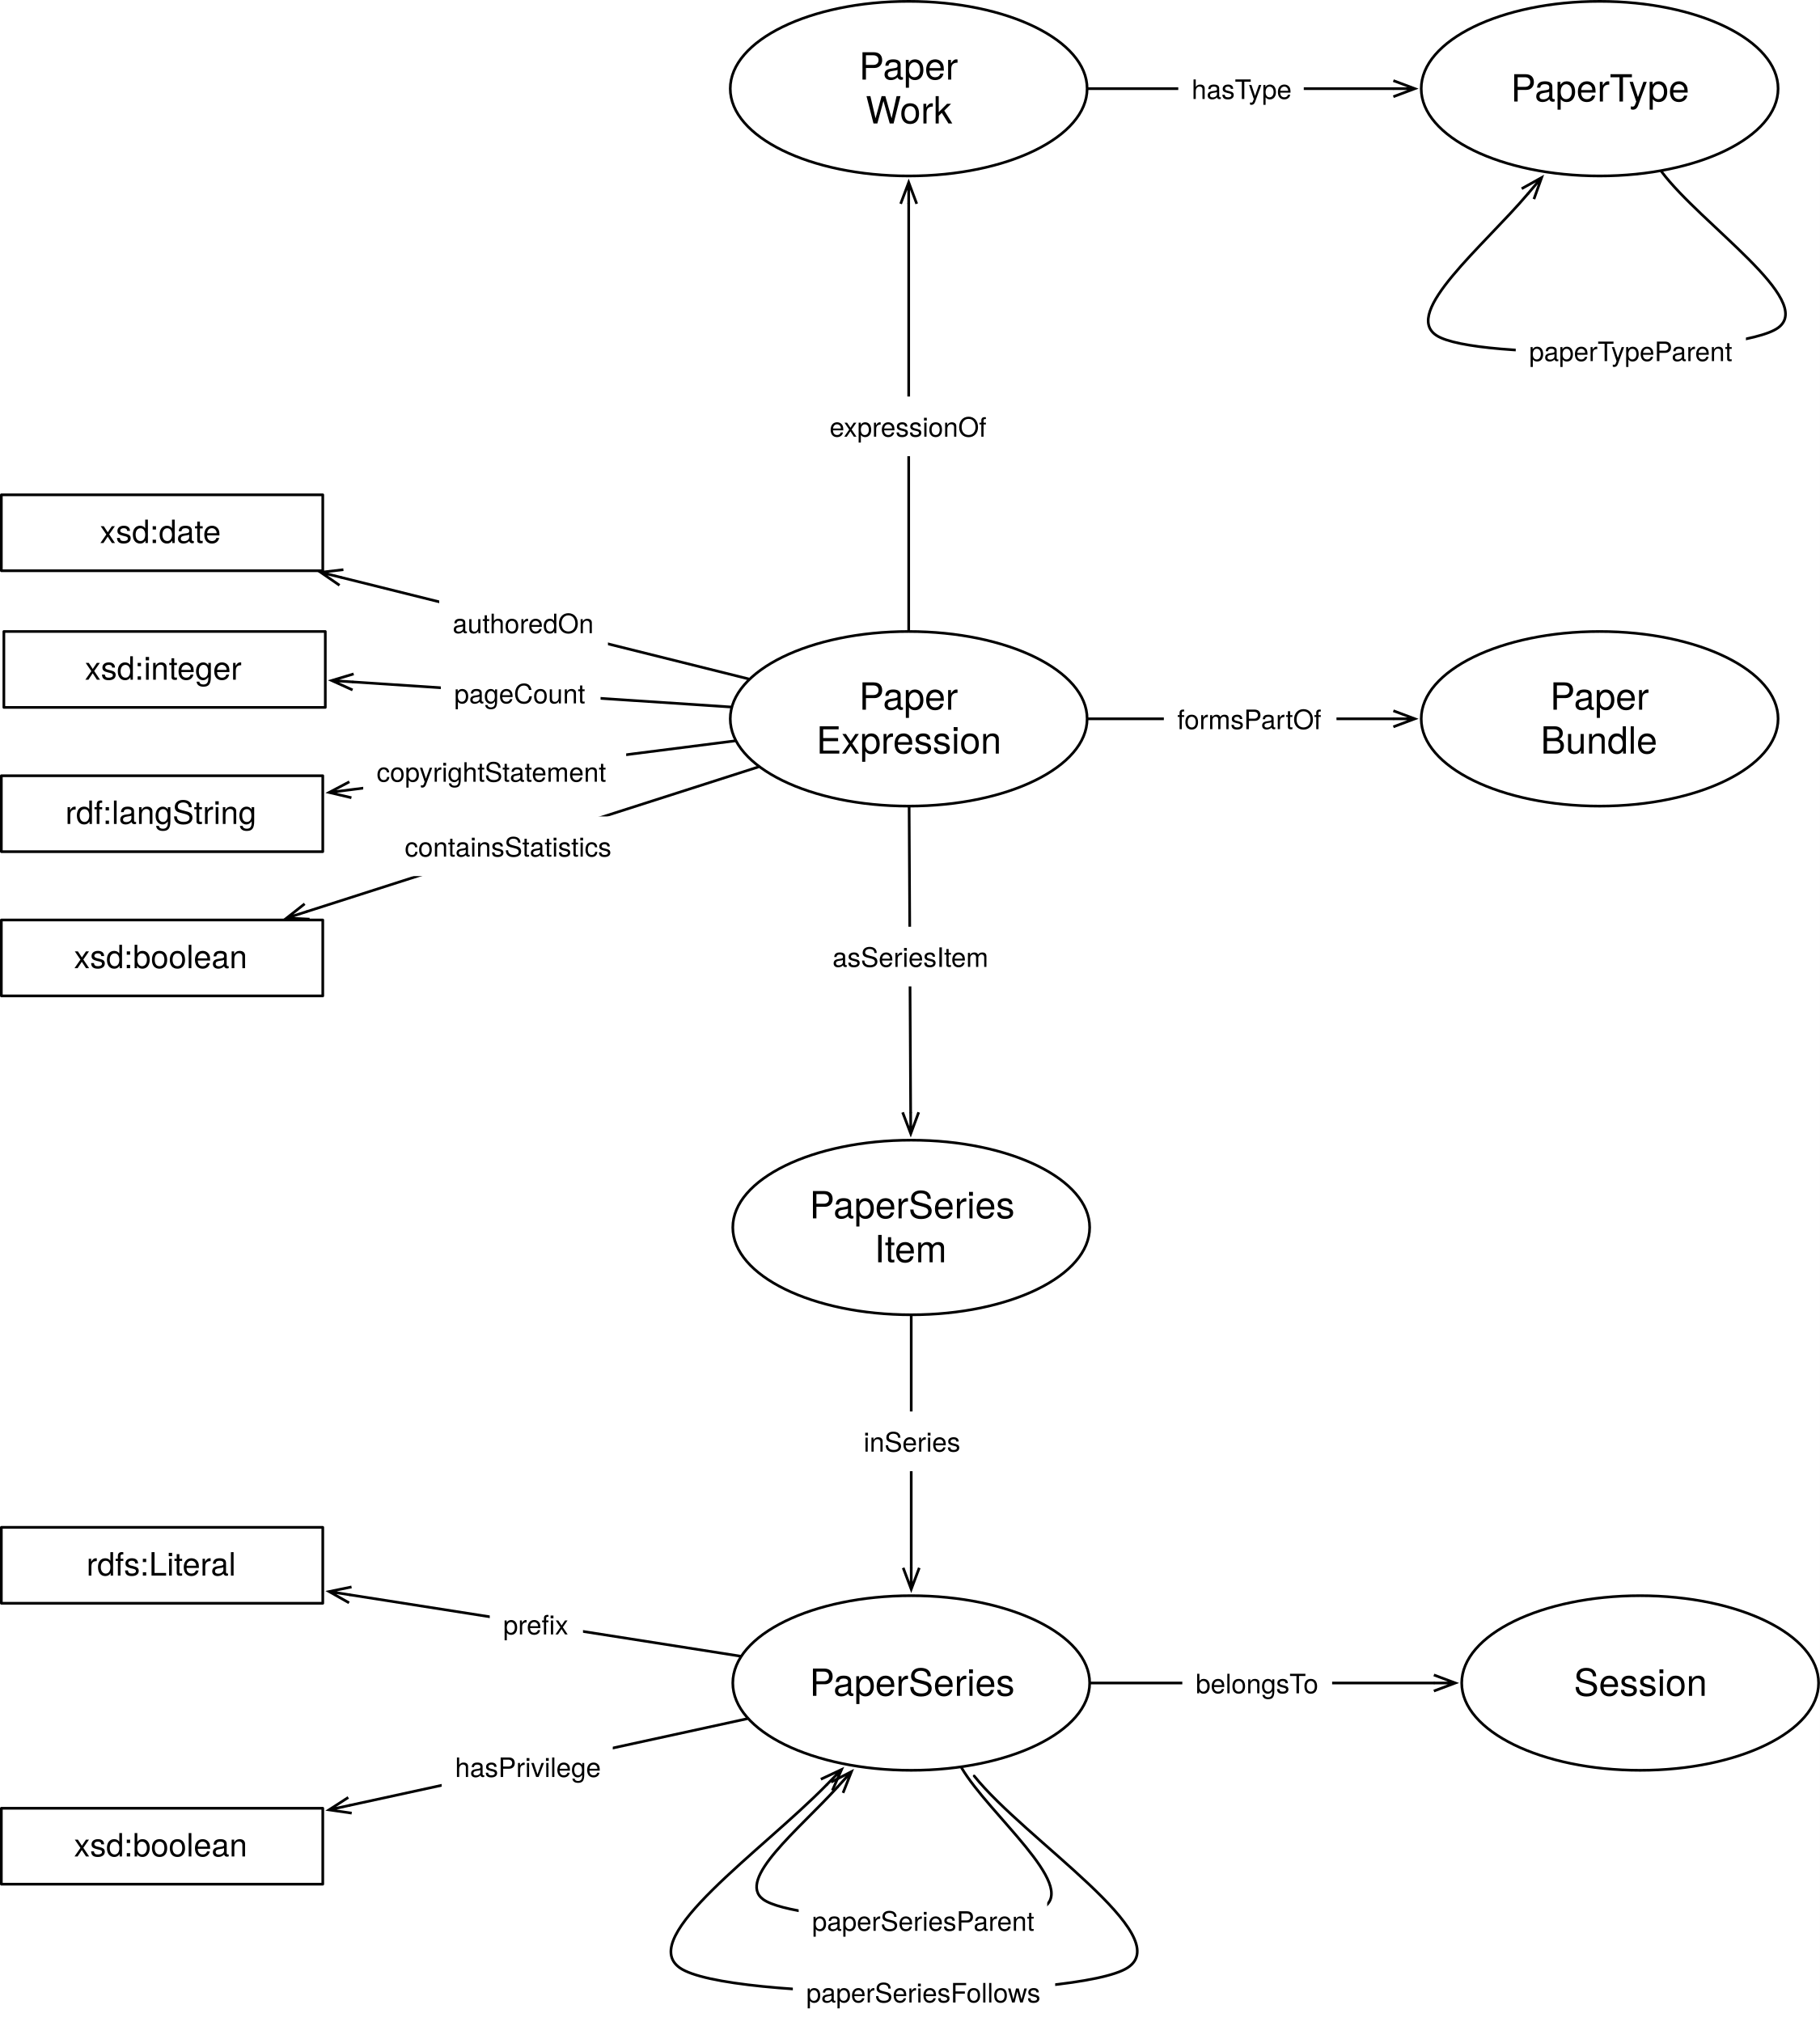
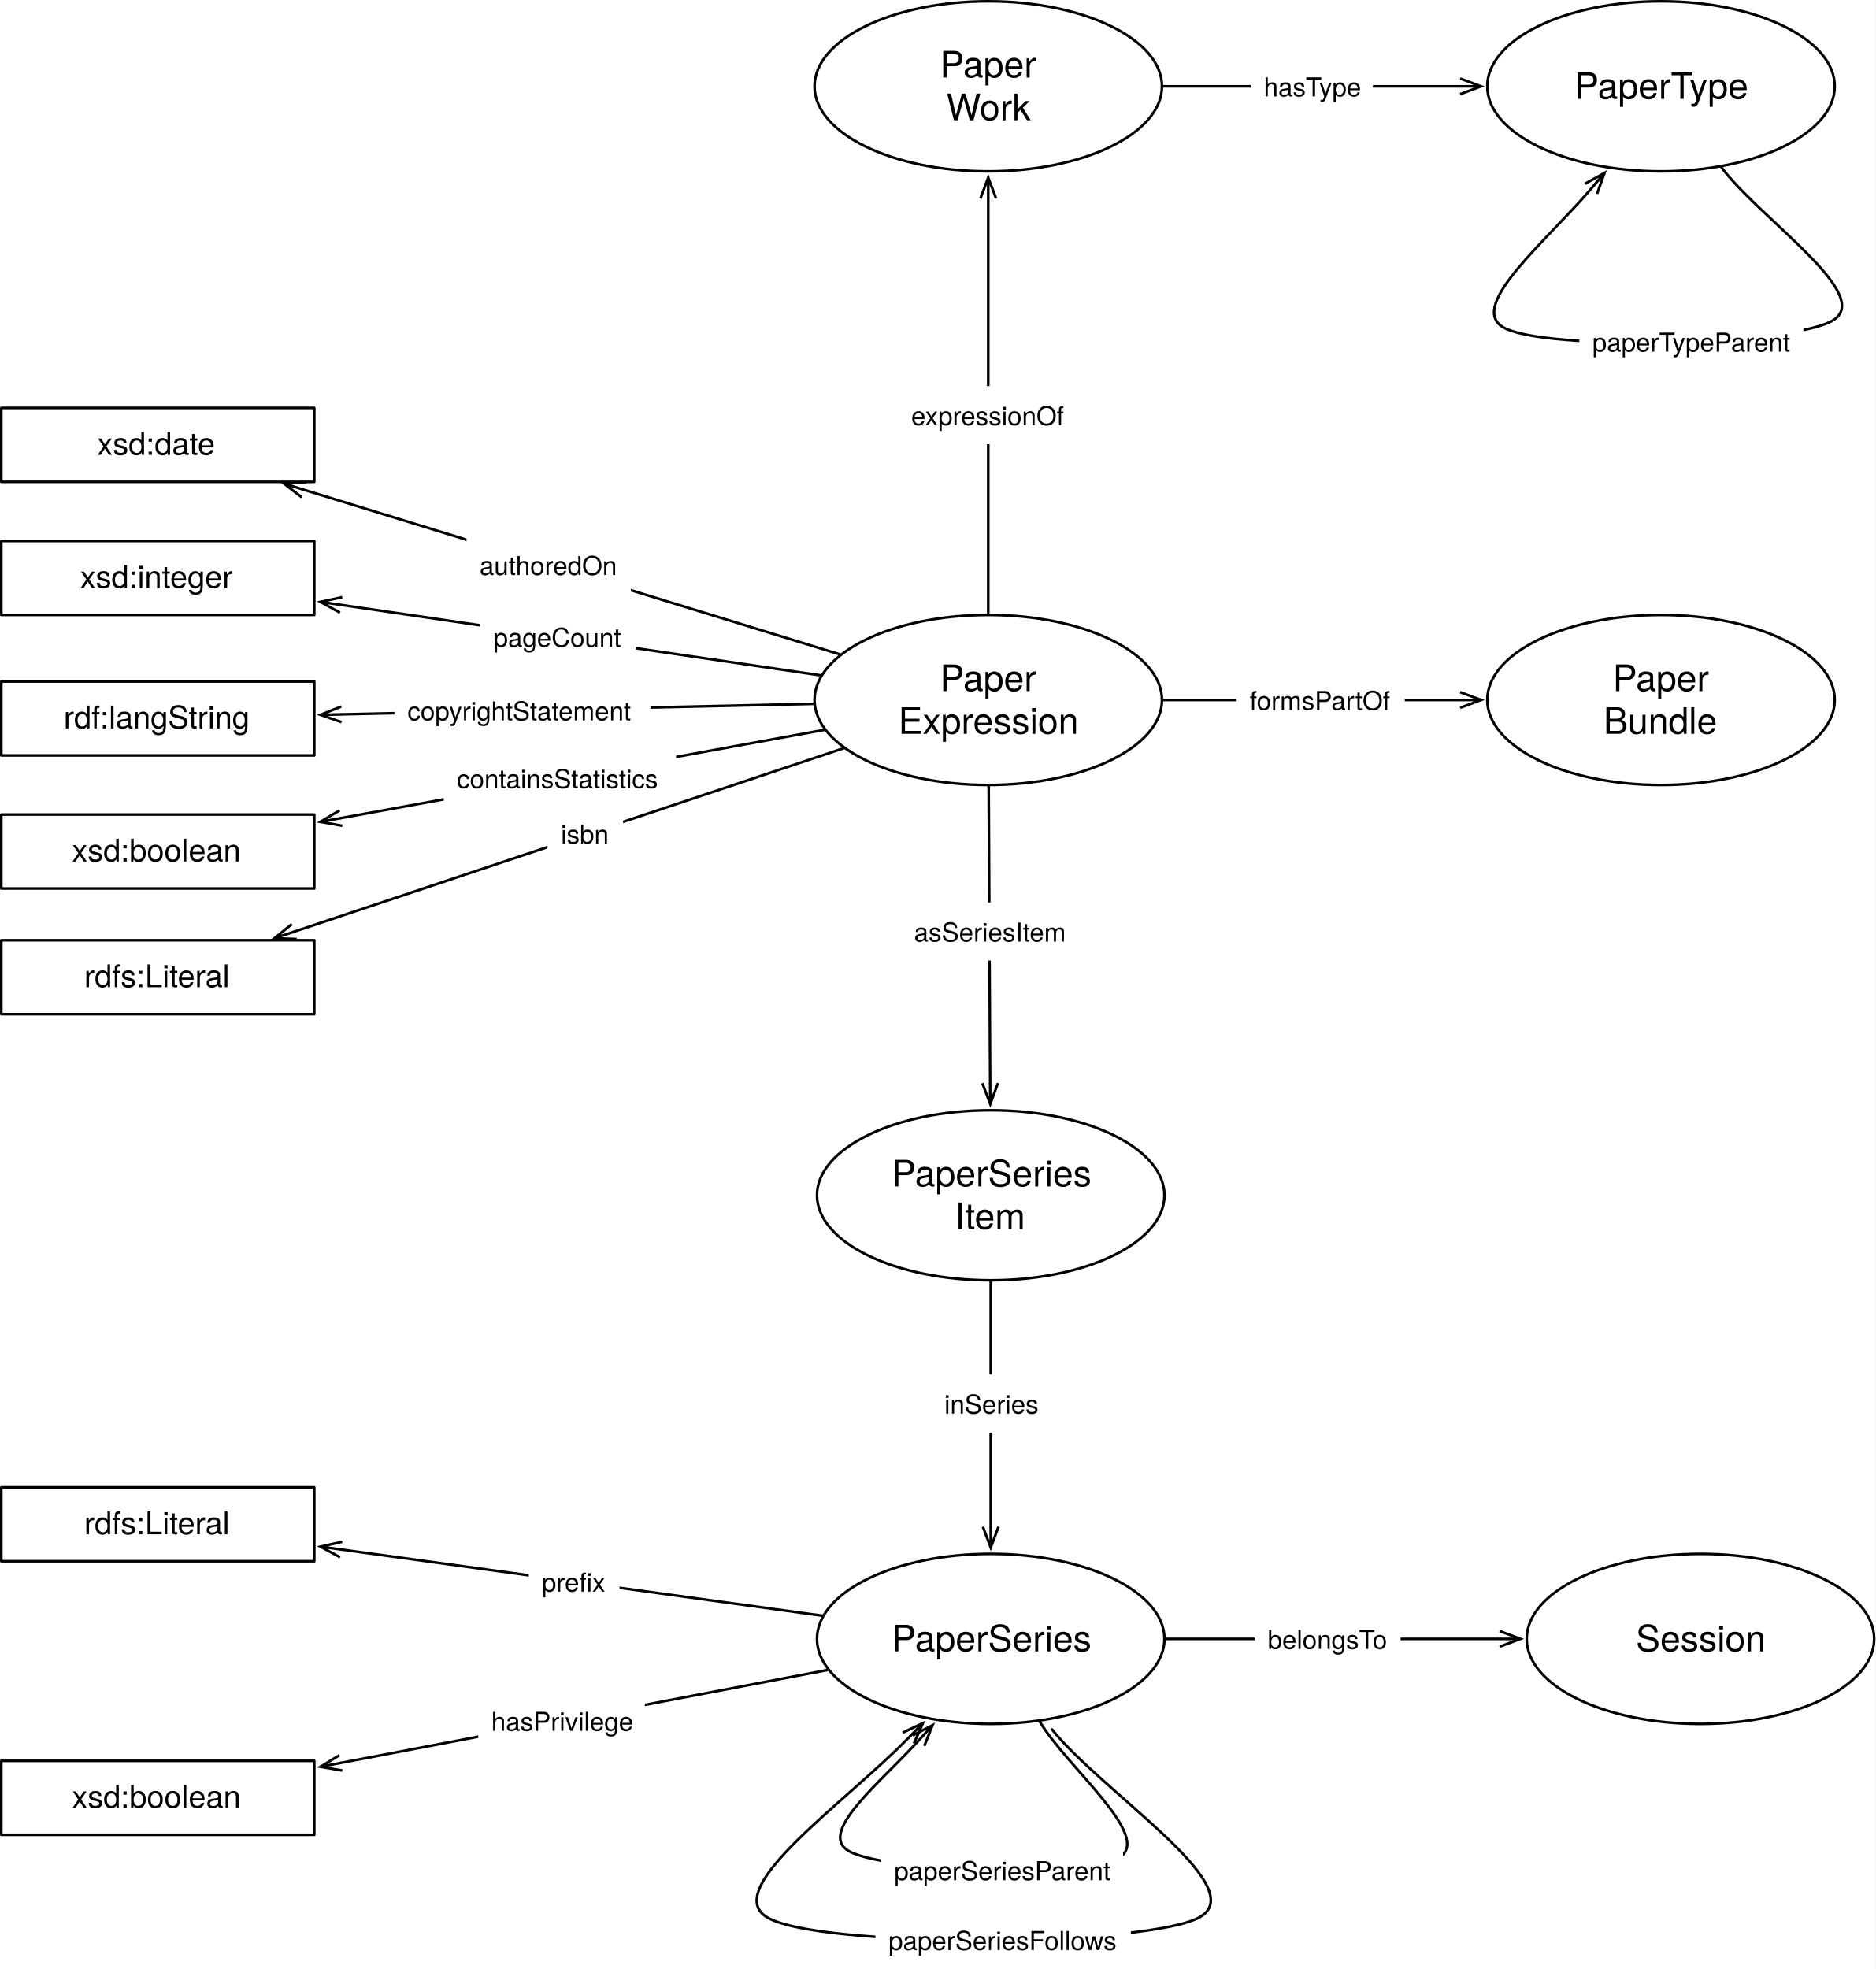
- <svg xmlns="http://www.w3.org/2000/svg" version="1.1" viewBox="248.949 475.72 679.425 754.949" width="679.425" height="754.949">
+ <svg xmlns="http://www.w3.org/2000/svg" version="1.1" viewBox="209.264 475.72 719.11 754.949" width="719.11" height="754.949">
  <defs>
    <marker orient="auto" overflow="visible" markerUnits="strokeWidth" id="StickArrow_Marker" stroke-linejoin="miter" stroke-miterlimit="10" viewBox="-1 -4 10 8" markerWidth="10" markerHeight="8" color="black">
      <g>
        <path d="M 8 0 L 0 0 M 0 -3 L 8 0 L 0 3" fill="none" stroke="currentColor" stroke-width="1" />
      </g>
    </marker>
  </defs>
-   <g id="Canvas_1" stroke="none" stroke-dasharray="none" fill="none" fill-opacity="1" stroke-opacity="1">
-     <rect fill="white" x="248.949" y="475.72" width="679.425" height="754.949" />
+   <g id="Canvas_1" stroke="none" fill-opacity="1" stroke-opacity="1" stroke-dasharray="none" fill="none">
+     <rect fill="white" x="209.264" y="475.72" width="719.11" height="754.949" />
    <g id="Canvas_1_Layer_1">
      <g id="Graphic_228">
        <ellipse cx="589.134" cy="934.016" rx="66.614" ry="32.598" fill="white" />
        <ellipse cx="589.134" cy="934.016" rx="66.614" ry="32.598" stroke="black" stroke-linecap="round" stroke-linejoin="round" stroke-width="1" />
        <text transform="translate(540.8425 917.6237)" fill="black">
          <tspan font-family="Helvetica Neue" font-size="14" fill="black" x="10.316" y="13">PaperSeries</tspan>
          <tspan font-family="Helvetica Neue" font-size="14" fill="black" x="34.543" y="29.392">Item</tspan>
        </text>
      </g>
      <g id="Line_259">
        <line x1="588.354" y1="777.193" x2="588.92" y2="891.018" marker-end="url(#StickArrow_Marker)" stroke="black" stroke-linecap="round" stroke-linejoin="round" stroke-width="1" />
      </g>
      <g id="Graphic_258">
        <rect x="554.741" y="821.728" width="67.78" height="22.28" fill="white" />
        <text transform="translate(559.7406 826.7283)" fill="black">
          <tspan font-family="Helvetica Neue" font-size="10" fill="black" x="0" y="10">asSeriesItem</tspan>
        </text>
      </g>
      <g id="Graphic_304">
        <ellipse cx="846.142" cy="744.095" rx="66.614" ry="32.598" fill="white" />
        <ellipse cx="846.142" cy="744.095" rx="66.614" ry="32.598" stroke="black" stroke-linecap="round" stroke-linejoin="round" stroke-width="1" />
        <text transform="translate(797.8504 727.7025)" fill="black">
          <tspan font-family="Helvetica Neue" font-size="14" fill="black" x="29.755" y="13">Paper</tspan>
          <tspan font-family="Helvetica Neue" font-size="14" fill="black" x="26.248" y="29.392">Bundle</tspan>
        </text>
      </g>
      <g id="Line_306">
        <line x1="655.303" y1="744.095" x2="769.128" y2="744.095" marker-end="url(#StickArrow_Marker)" stroke="black" stroke-linecap="round" stroke-linejoin="round" stroke-width="1" />
      </g>
      <g id="Graphic_305">
        <rect x="683.443" y="732.955" width="64.45" height="22.28" fill="white" />
        <text transform="translate(688.4426 737.9545)" fill="black">
          <tspan font-family="Helvetica Neue" font-size="10" fill="black" x="3659295e-19" y="10">formsPartOf</tspan>
        </text>
      </g>
      <g id="Graphic_361">
        <ellipse cx="846.142" cy="508.819" rx="66.614" ry="32.598" fill="white" />
        <ellipse cx="846.142" cy="508.819" rx="66.614" ry="32.598" stroke="black" stroke-linecap="round" stroke-linejoin="round" stroke-width="1" />
        <text transform="translate(797.8504 500.6229)" fill="black">
          <tspan font-family="Helvetica Neue" font-size="14" fill="black" x="15.104" y="13">PaperType</tspan>
        </text>
      </g>
      <g id="Line_363">
        <line x1="655.303" y1="508.819" x2="769.128" y2="508.819" marker-end="url(#StickArrow_Marker)" stroke="black" stroke-linecap="round" stroke-linejoin="round" stroke-width="1" />
      </g>
      <g id="Graphic_362">
        <rect x="688.825" y="497.679" width="46.86" height="22.28" fill="white" />
        <text transform="translate(693.8252 502.6789)" fill="black">
          <tspan font-family="Helvetica Neue" font-size="10" fill="black" x="29132252e-20" y="10">hasType</tspan>
        </text>
      </g>
      <g id="Graphic_364">
        <ellipse cx="589.134" cy="1104.094" rx="66.614" ry="32.598" fill="white" />
        <ellipse cx="589.134" cy="1104.094" rx="66.614" ry="32.598" stroke="black" stroke-linecap="round" stroke-linejoin="round" stroke-width="1" />
        <text transform="translate(540.8425 1095.899)" fill="black">
          <tspan font-family="Helvetica Neue" font-size="14" fill="black" x="10.316" y="13">PaperSeries</tspan>
        </text>
      </g>
      <g id="Line_366">
        <line x1="589.134" y1="967.114" x2="589.134" y2="1061.096" marker-end="url(#StickArrow_Marker)" stroke="black" stroke-linecap="round" stroke-linejoin="round" stroke-width="1" />
      </g>
      <g id="Graphic_365">
        <rect x="566.359" y="1002.721" width="45.55" height="22.28" fill="white" />
        <text transform="translate(571.3589 1007.721)" fill="black">
          <tspan font-family="Helvetica Neue" font-size="10" fill="black" x="0" y="10">inSeries</tspan>
        </text>
      </g>
      <g id="Line_368">
        <path d="M 607.964 1135.836 C 618.221 1153.128 651.09 1179.543 638.74 1187.716 C 626.39 1195.89 545.698 1193.596 533.858 1184.882 C 523.757 1177.447 547.316 1158.696 561.456 1143.113" marker-end="url(#StickArrow_Marker)" stroke="black" stroke-linecap="round" stroke-linejoin="round" stroke-width="1" />
      </g>
      <g id="Graphic_367">
        <rect x="547.111" y="1181.624" width="92.78" height="22.28" fill="white" />
        <text transform="translate(552.1108 1186.624)" fill="black">
          <tspan font-family="Helvetica Neue" font-size="10" fill="black" x="0" y="10">paperSeriesParent</tspan>
        </text>
      </g>
      <g id="Line_370">
        <path d="M 612.636 1138.813 C 631.729 1162.671 688.246 1198.465 669.921 1210.394 C 651.597 1222.323 520.299 1222.995 502.677 1210.394 C 486.699 1198.967 533.408 1166.814 557.541 1142.127" marker-end="url(#StickArrow_Marker)" stroke="black" stroke-linecap="round" stroke-linejoin="round" stroke-width="1" />
      </g>
      <g id="Graphic_369">
        <rect x="544.936" y="1208.389" width="97.94" height="22.28" fill="white" />
        <text transform="translate(549.9364 1213.389)" fill="black">
          <tspan font-family="Helvetica Neue" font-size="10" fill="black" x="0" y="10">paperSeriesFollows</tspan>
        </text>
      </g>
      <g id="Line_372">
        <path d="M 869.291 539.849 C 883.778 559.267 926.77 587.928 912.756 598.11 C 898.742 608.292 799.764 610.586 785.197 600.945 C 772.415 592.485 802.672 567.72 819.319 548.112" marker-end="url(#StickArrow_Marker)" stroke="black" stroke-linecap="round" stroke-linejoin="round" stroke-width="1" />
      </g>
      <g id="Graphic_371">
        <rect x="814.813" y="595.55" width="85.94" height="22.28" fill="white" />
        <text transform="translate(819.8133 600.5499)" fill="black">
          <tspan font-family="Helvetica Neue" font-size="10" fill="black" x="0" y="10">paperTypeParent</tspan>
        </text>
      </g>
      <g id="Graphic_373">
        <ellipse cx="861.26" cy="1104.094" rx="66.614" ry="32.598" fill="white" />
        <ellipse cx="861.26" cy="1104.094" rx="66.614" ry="32.598" stroke="black" stroke-linecap="round" stroke-linejoin="round" stroke-width="1" />
        <text transform="translate(812.9685 1095.899)" fill="black">
          <tspan font-family="Helvetica Neue" font-size="14" fill="black" x="23.532" y="13">Session</tspan>
        </text>
      </g>
      <g id="Line_375">
        <line x1="656.248" y1="1104.094" x2="784.246" y2="1104.094" marker-end="url(#StickArrow_Marker)" stroke="black" stroke-linecap="round" stroke-linejoin="round" stroke-width="1" />
      </g>
      <g id="Graphic_374">
        <rect x="690.336" y="1092.955" width="55.93" height="22.28" fill="white" />
        <text transform="translate(695.3363 1097.955)" fill="black">
          <tspan font-family="Helvetica Neue" font-size="10" fill="black" x="14210855e-20" y="10">belongsTo</tspan>
        </text>
      </g>
      <g id="Graphic_384">
-         <rect x="249.449" y="1045.984" width="120" height="28.346" fill="white" />
-         <rect x="249.449" y="1045.984" width="120" height="28.346" stroke="black" stroke-linecap="round" stroke-linejoin="round" stroke-width="1" />
-         <text transform="translate(254.4488 1052.989)" fill="black">
+         <rect x="209.764" y="1045.984" width="120" height="28.346" fill="white" />
+         <rect x="209.764" y="1045.984" width="120" height="28.346" stroke="black" stroke-linecap="round" stroke-linejoin="round" stroke-width="1" />
+         <text transform="translate(214.7638 1052.989)" fill="black">
          <tspan font-family="Helvetica Neue" font-size="12" fill="black" x="26.776" y="11">rdfs:Literal</tspan>
        </text>
      </g>
      <g id="Line_383">
-         <line x1="525.2" y1="1094.051" x2="379.723" y2="1071.197" marker-end="url(#StickArrow_Marker)" stroke="black" stroke-linecap="round" stroke-linejoin="round" stroke-width="1" />
+         <line x1="524.499" y1="1095.202" x2="340.067" y2="1069.829" marker-end="url(#StickArrow_Marker)" stroke="black" stroke-linecap="round" stroke-linejoin="round" stroke-width="1" />
      </g>
      <g id="Graphic_382">
-         <rect x="431.786" y="1070.97" width="34.81" height="22.28" fill="white" />
-         <text transform="translate(436.7859 1075.97)" fill="black">
+         <rect x="412" y="1070.98" width="34.81" height="22.28" fill="white" />
+         <text transform="translate(416.9998 1075.98)" fill="black">
          <tspan font-family="Helvetica Neue" font-size="10" fill="black" x="6554757e-19" y="10">prefix</tspan>
        </text>
      </g>
      <g id="Graphic_387">
-         <rect x="249.449" y="1150.866" width="120" height="28.346" fill="white" />
-         <rect x="249.449" y="1150.866" width="120" height="28.346" stroke="black" stroke-linecap="round" stroke-linejoin="round" stroke-width="1" />
-         <text transform="translate(254.4488 1157.871)" fill="black">
+         <rect x="209.764" y="1150.866" width="120" height="28.346" fill="white" />
+         <rect x="209.764" y="1150.866" width="120" height="28.346" stroke="black" stroke-linecap="round" stroke-linejoin="round" stroke-width="1" />
+         <text transform="translate(214.7638 1157.871)" fill="black">
          <tspan font-family="Helvetica Neue" font-size="12" fill="black" x="22.108" y="11">xsd:boolean</tspan>
        </text>
      </g>
      <g id="Line_386">
-         <line x1="527.775" y1="1117.465" x2="379.61" y2="1149.751" marker-end="url(#StickArrow_Marker)" stroke="black" stroke-linecap="round" stroke-linejoin="round" stroke-width="1" />
+         <line x1="526.565" y1="1116.034" x2="339.979" y2="1151.64" marker-end="url(#StickArrow_Marker)" stroke="black" stroke-linecap="round" stroke-linejoin="round" stroke-width="1" />
      </g>
      <g id="Graphic_385">
-         <rect x="413.835" y="1124.193" width="63.88" height="22.28" fill="white" />
-         <text transform="translate(418.8347 1129.193)" fill="black">
+         <rect x="392.637" y="1124.357" width="63.88" height="22.28" fill="white" />
+         <text transform="translate(397.6372 1129.357)" fill="black">
          <tspan font-family="Helvetica Neue" font-size="10" fill="black" x="50803806e-20" y="10">hasPrivilege</tspan>
        </text>
      </g>
      <g id="Graphic_390">
-         <rect x="249.449" y="660.472" width="120" height="28.346" fill="white" />
-         <rect x="249.449" y="660.472" width="120" height="28.346" stroke="black" stroke-linecap="round" stroke-linejoin="round" stroke-width="1" />
-         <text transform="translate(254.4488 667.4777)" fill="black">
+         <rect x="209.764" y="632.126" width="120" height="28.346" fill="white" />
+         <rect x="209.764" y="632.126" width="120" height="28.346" stroke="black" stroke-linecap="round" stroke-linejoin="round" stroke-width="1" />
+         <text transform="translate(214.7638 639.1312)" fill="black">
          <tspan font-family="Helvetica Neue" font-size="12" fill="black" x="31.774" y="11">xsd:date</tspan>
        </text>
      </g>
      <g id="Line_389">
-         <line x1="528.325" y1="729.179" x2="376.426" y2="691.333" marker-end="url(#StickArrow_Marker)" stroke="black" stroke-linecap="round" stroke-linejoin="round" stroke-width="1" />
+         <line x1="531.276" y1="726.615" x2="325.854" y2="663.526" marker-end="url(#StickArrow_Marker)" stroke="black" stroke-linecap="round" stroke-linejoin="round" stroke-width="1" />
      </g>
      <g id="Graphic_388">
-         <rect x="412.924" y="697.134" width="62.99" height="22.28" fill="white" />
-         <text transform="translate(417.9241 702.1339)" fill="black">
+         <rect x="388.143" y="681.189" width="62.99" height="22.28" fill="white" />
+         <text transform="translate(393.1428 686.1888)" fill="black">
          <tspan font-family="Helvetica Neue" font-size="10" fill="black" x="7993606e-19" y="10">authoredOn</tspan>
        </text>
      </g>
      <g id="Graphic_391">
-         <rect x="249.449" y="765.354" width="120" height="28.346" fill="white" />
-         <rect x="249.449" y="765.354" width="120" height="28.346" stroke="black" stroke-linecap="round" stroke-linejoin="round" stroke-width="1" />
-         <text transform="translate(254.4488 772.3596)" fill="black">
+         <rect x="209.764" y="737.008" width="120" height="28.346" fill="white" />
+         <rect x="209.764" y="737.008" width="120" height="28.346" stroke="black" stroke-linecap="round" stroke-linejoin="round" stroke-width="1" />
+         <text transform="translate(214.7638 744.0131)" fill="black">
          <tspan font-family="Helvetica Neue" font-size="12" fill="black" x="18.886" y="11">rdf:langString</tspan>
        </text>
      </g>
      <g id="Line_393">
-         <line x1="523.208" y1="752.355" x2="379.766" y2="770.589" marker-end="url(#StickArrow_Marker)" stroke="black" stroke-linecap="round" stroke-linejoin="round" stroke-width="1" />
+         <line x1="521.143" y1="745.587" x2="340.161" y2="749.614" marker-end="url(#StickArrow_Marker)" stroke="black" stroke-linecap="round" stroke-linejoin="round" stroke-width="1" />
      </g>
      <g id="Graphic_392">
-         <rect x="384.55" y="752.601" width="98.17" height="22.28" fill="white" />
-         <text transform="translate(389.5495 757.6012)" fill="black">
+         <rect x="360.5" y="736.929" width="98.17" height="22.28" fill="white" />
+         <text transform="translate(365.5 741.9293)" fill="black">
          <tspan font-family="Helvetica Neue" font-size="10" fill="black" x="0" y="10">copyrightStatement</tspan>
        </text>
      </g>
      <g id="Graphic_394">
-         <rect x="250.394" y="711.496" width="120" height="28.346" fill="white" />
-         <rect x="250.394" y="711.496" width="120" height="28.346" stroke="black" stroke-linecap="round" stroke-linejoin="round" stroke-width="1" />
-         <text transform="translate(255.3937 718.5013)" fill="black">
+         <rect x="209.764" y="683.15" width="120" height="28.346" fill="white" />
+         <rect x="209.764" y="683.15" width="120" height="28.346" stroke="black" stroke-linecap="round" stroke-linejoin="round" stroke-width="1" />
+         <text transform="translate(214.7638 690.1548)" fill="black">
          <tspan font-family="Helvetica Neue" font-size="12" fill="black" x="25.222" y="11">xsd:integer</tspan>
        </text>
      </g>
      <g id="Line_396">
-         <line x1="521.676" y1="739.683" x2="380.771" y2="730.337" marker-end="url(#StickArrow_Marker)" stroke="black" stroke-linecap="round" stroke-linejoin="round" stroke-width="1" />
+         <line x1="523.88" y1="734.649" x2="340.053" y2="707.647" marker-end="url(#StickArrow_Marker)" stroke="black" stroke-linecap="round" stroke-linejoin="round" stroke-width="1" />
      </g>
      <g id="Graphic_395">
-         <rect x="413.52" y="723.347" width="59.64" height="22.28" fill="white" />
-         <text transform="translate(418.5204 728.3472)" fill="black">
+         <rect x="393.469" y="708.733" width="59.64" height="22.28" fill="white" />
+         <text transform="translate(398.469 713.7333)" fill="black">
          <tspan font-family="Helvetica Neue" font-size="10" fill="black" x="0" y="10">pageCount</tspan>
        </text>
      </g>
      <g id="Graphic_397">
-         <rect x="249.449" y="819.213" width="120" height="28.346" fill="white" />
-         <rect x="249.449" y="819.213" width="120" height="28.346" stroke="black" stroke-linecap="round" stroke-linejoin="round" stroke-width="1" />
-         <text transform="translate(254.4488 826.2178)" fill="black">
+         <rect x="209.764" y="788.032" width="120" height="28.346" fill="white" />
+         <rect x="209.764" y="788.032" width="120" height="28.346" stroke="black" stroke-linecap="round" stroke-linejoin="round" stroke-width="1" />
+         <text transform="translate(214.7638 795.0367)" fill="black">
          <tspan font-family="Helvetica Neue" font-size="12" fill="black" x="22.108" y="11">xsd:boolean</tspan>
        </text>
      </g>
      <g id="Line_399">
-         <line x1="531.967" y1="762.105" x2="363.598" y2="816.04" marker-end="url(#StickArrow_Marker)" stroke="black" stroke-linecap="round" stroke-linejoin="round" stroke-width="1" />
+         <line x1="525.266" y1="755.577" x2="339.995" y2="789.388" marker-end="url(#StickArrow_Marker)" stroke="black" stroke-linecap="round" stroke-linejoin="round" stroke-width="1" />
      </g>
      <g id="Graphic_398">
-         <rect x="395.057" y="780.554" width="89.08" height="22.28" fill="white" />
-         <text transform="translate(400.057 785.5543)" fill="black">
+         <rect x="379.414" y="762.926" width="89.08" height="22.28" fill="white" />
+         <text transform="translate(384.4138 767.9262)" fill="black">
          <tspan font-family="Helvetica Neue" font-size="10" fill="black" x="8668621e-19" y="10">containsStatistics</tspan>
        </text>
      </g>
      <g id="Graphic_400">
        <ellipse cx="588.189" cy="508.819" rx="66.614" ry="32.598" fill="white" />
        <ellipse cx="588.189" cy="508.819" rx="66.614" ry="32.598" stroke="black" stroke-linecap="round" stroke-linejoin="round" stroke-width="1" />
        <text transform="translate(539.8976 492.4269)" fill="black">
          <tspan font-family="Helvetica Neue" font-size="14" fill="black" x="29.755" y="13">Paper</tspan>
          <tspan font-family="Helvetica Neue" font-size="14" fill="black" x="32.226" y="29.392">Work</tspan>
        </text>
      </g>
      <g id="Graphic_402">
        <ellipse cx="588.189" cy="744.095" rx="66.614" ry="32.598" fill="white" />
        <ellipse cx="588.189" cy="744.095" rx="66.614" ry="32.598" stroke="black" stroke-linecap="round" stroke-linejoin="round" stroke-width="1" />
        <text transform="translate(539.8976 727.7025)" fill="black">
          <tspan font-family="Helvetica Neue" font-size="14" fill="black" x="29.755" y="13">Paper</tspan>
          <tspan font-family="Helvetica Neue" font-size="14" fill="black" x="13.809" y="29.392">Expression</tspan>
        </text>
      </g>
      <g id="Line_405">
        <line x1="588.189" y1="710.996" x2="588.189" y2="551.817" marker-end="url(#StickArrow_Marker)" stroke="black" stroke-linecap="round" stroke-linejoin="round" stroke-width="1" />
      </g>
      <g id="Graphic_404">
        <rect x="553.649" y="623.771" width="69.08" height="22.28" fill="white" />
        <text transform="translate(558.649 628.7714)" fill="black">
          <tspan font-family="Helvetica Neue" font-size="10" fill="black" x="8704149e-19" y="10">expressionOf</tspan>
        </text>
      </g>
+       <g id="Graphic_408">
+         <rect x="209.764" y="836.221" width="120" height="28.346" fill="white" />
+         <rect x="209.764" y="836.221" width="120" height="28.346" stroke="black" stroke-linecap="round" stroke-linejoin="round" stroke-width="1" />
+         <text transform="translate(214.7638 843.2257)" fill="black">
+           <tspan font-family="Helvetica Neue" font-size="12" fill="black" x="26.776" y="11">rdfs:Literal</tspan>
+         </text>
+       </g>
+       <g id="Line_407">
+         <line x1="532.675" y1="762.626" x2="322.085" y2="832.927" marker-end="url(#StickArrow_Marker)" stroke="black" stroke-linecap="round" stroke-linejoin="round" stroke-width="1" />
+       </g>
+       <g id="Graphic_406">
+         <rect x="419.185" y="784.172" width="29" height="23" fill="white" />
+         <text transform="translate(424.3301 789.1722)" fill="black">
+           <tspan font-family="Helvetica Neue" font-size="10" fill="black" x="0" y="10">isbn</tspan>
+         </text>
+       </g>
    </g>
  </g>
</svg>
